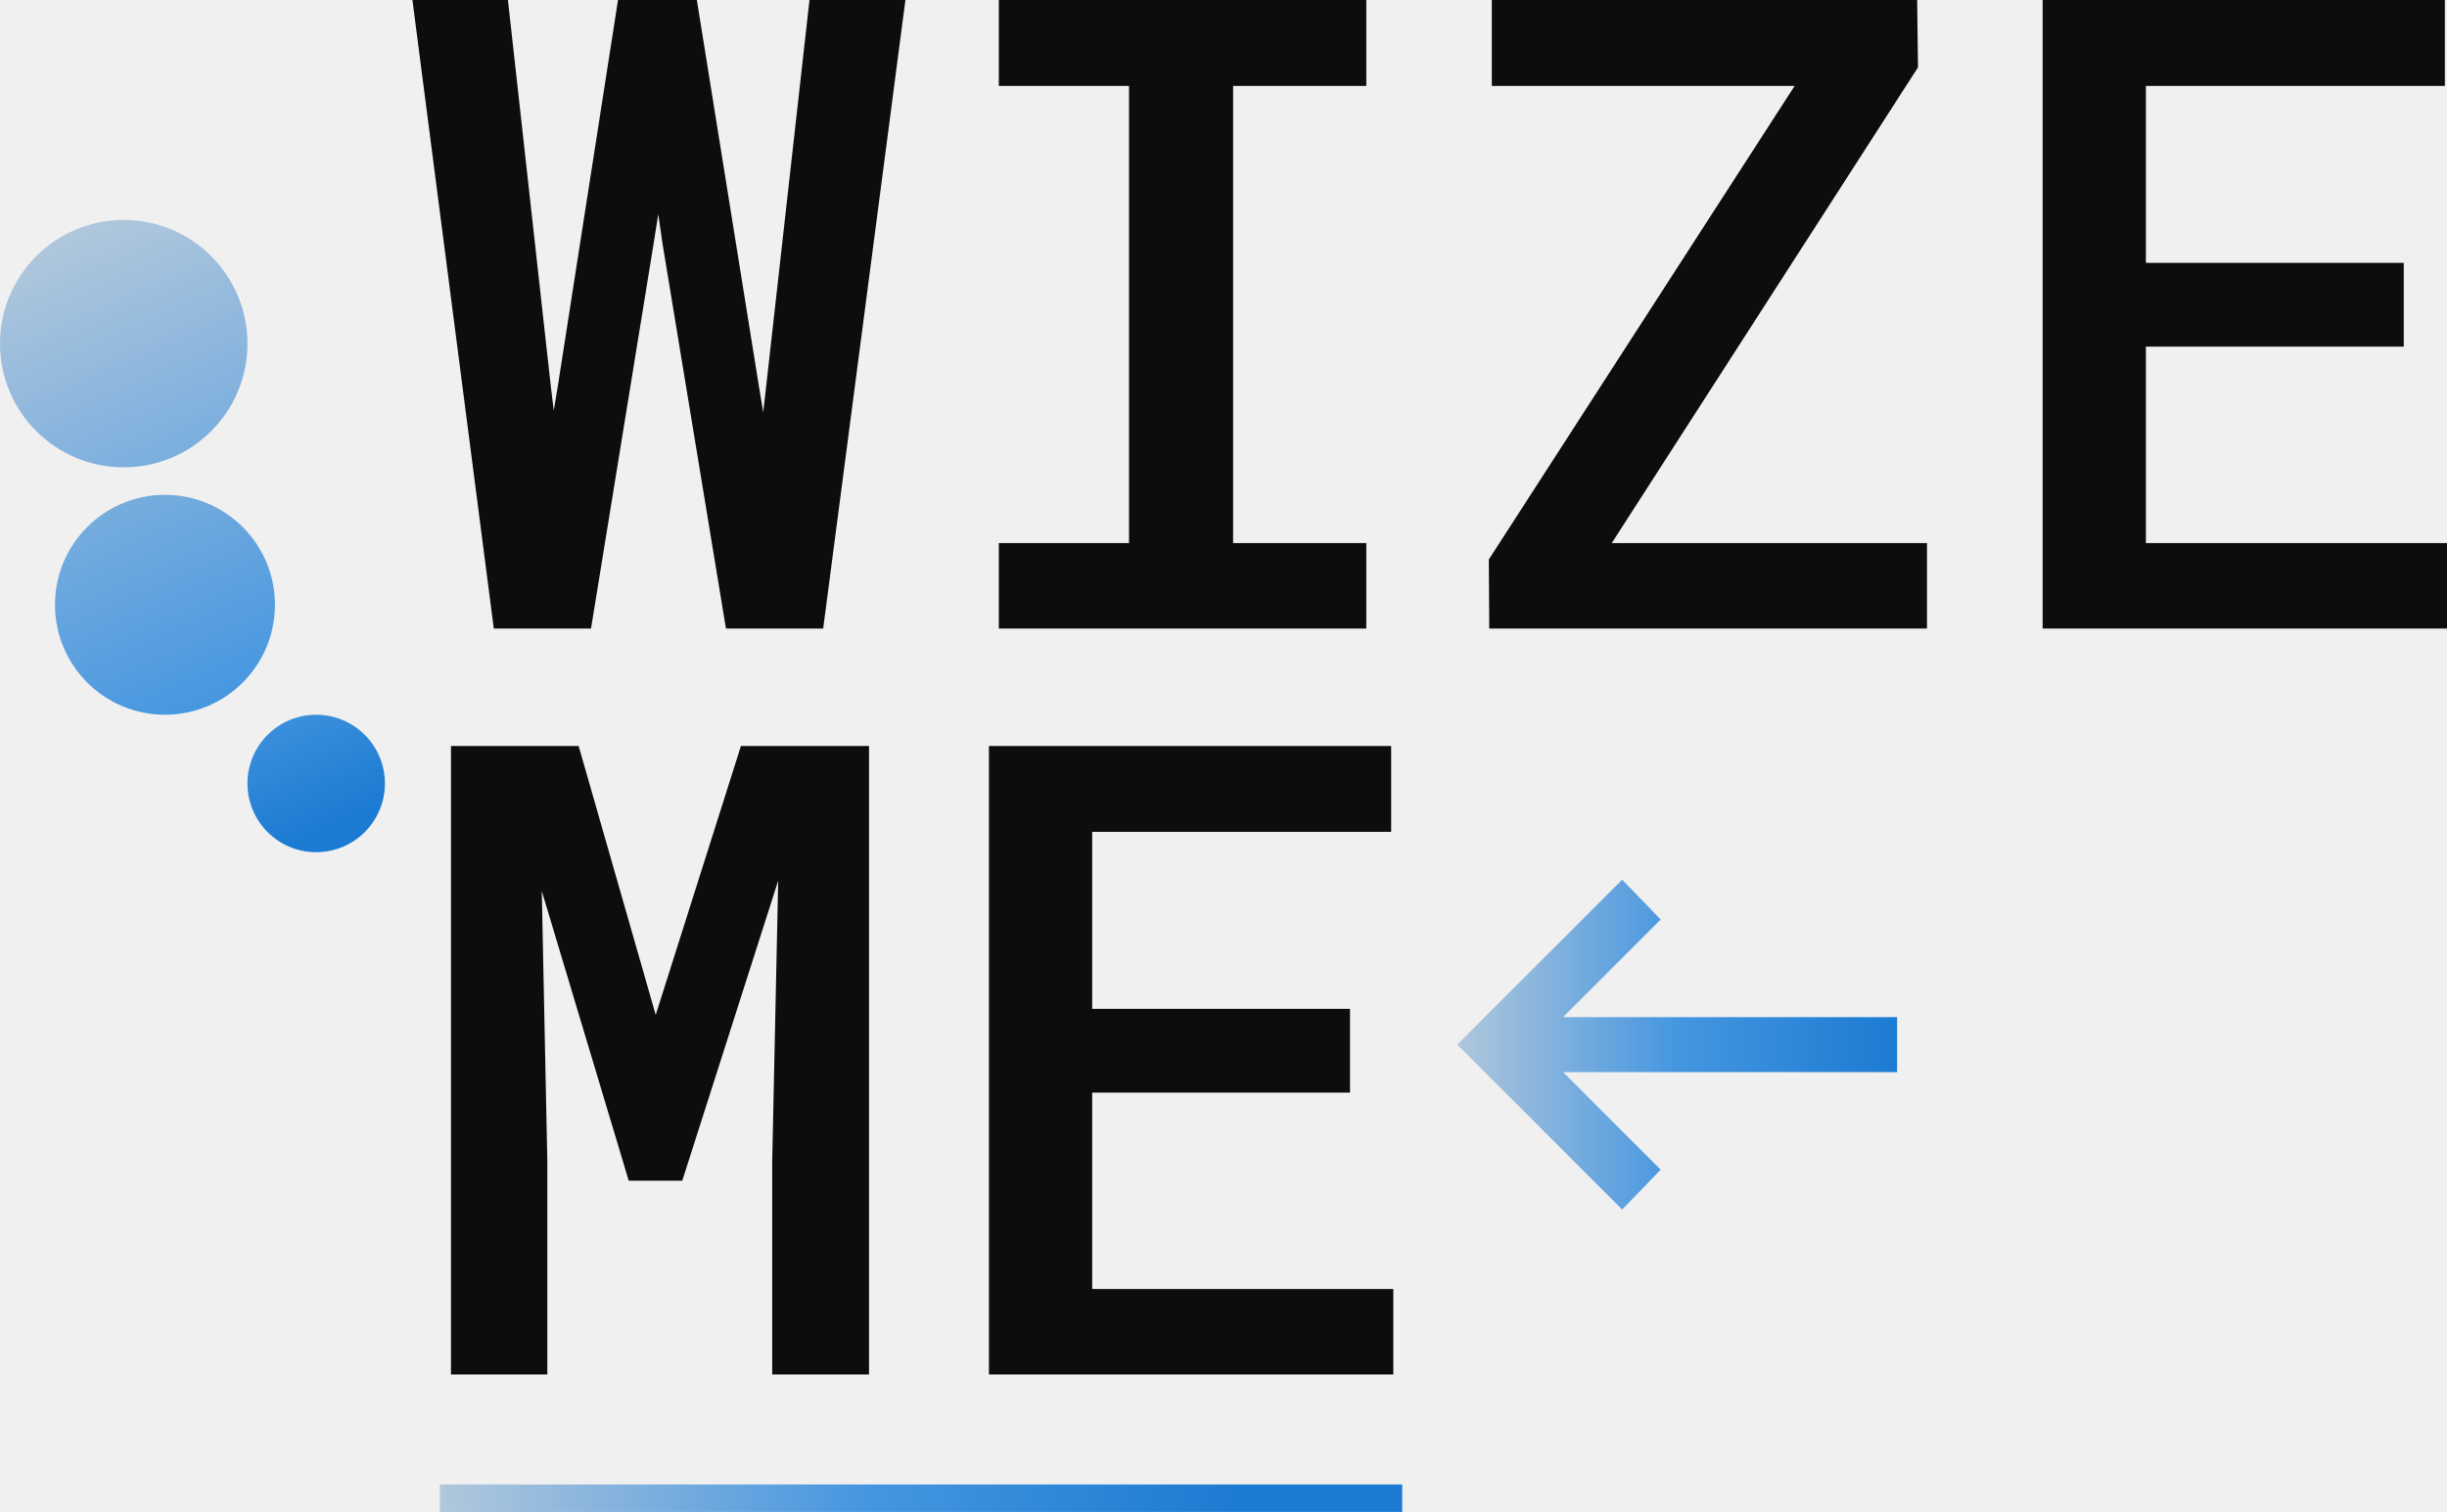
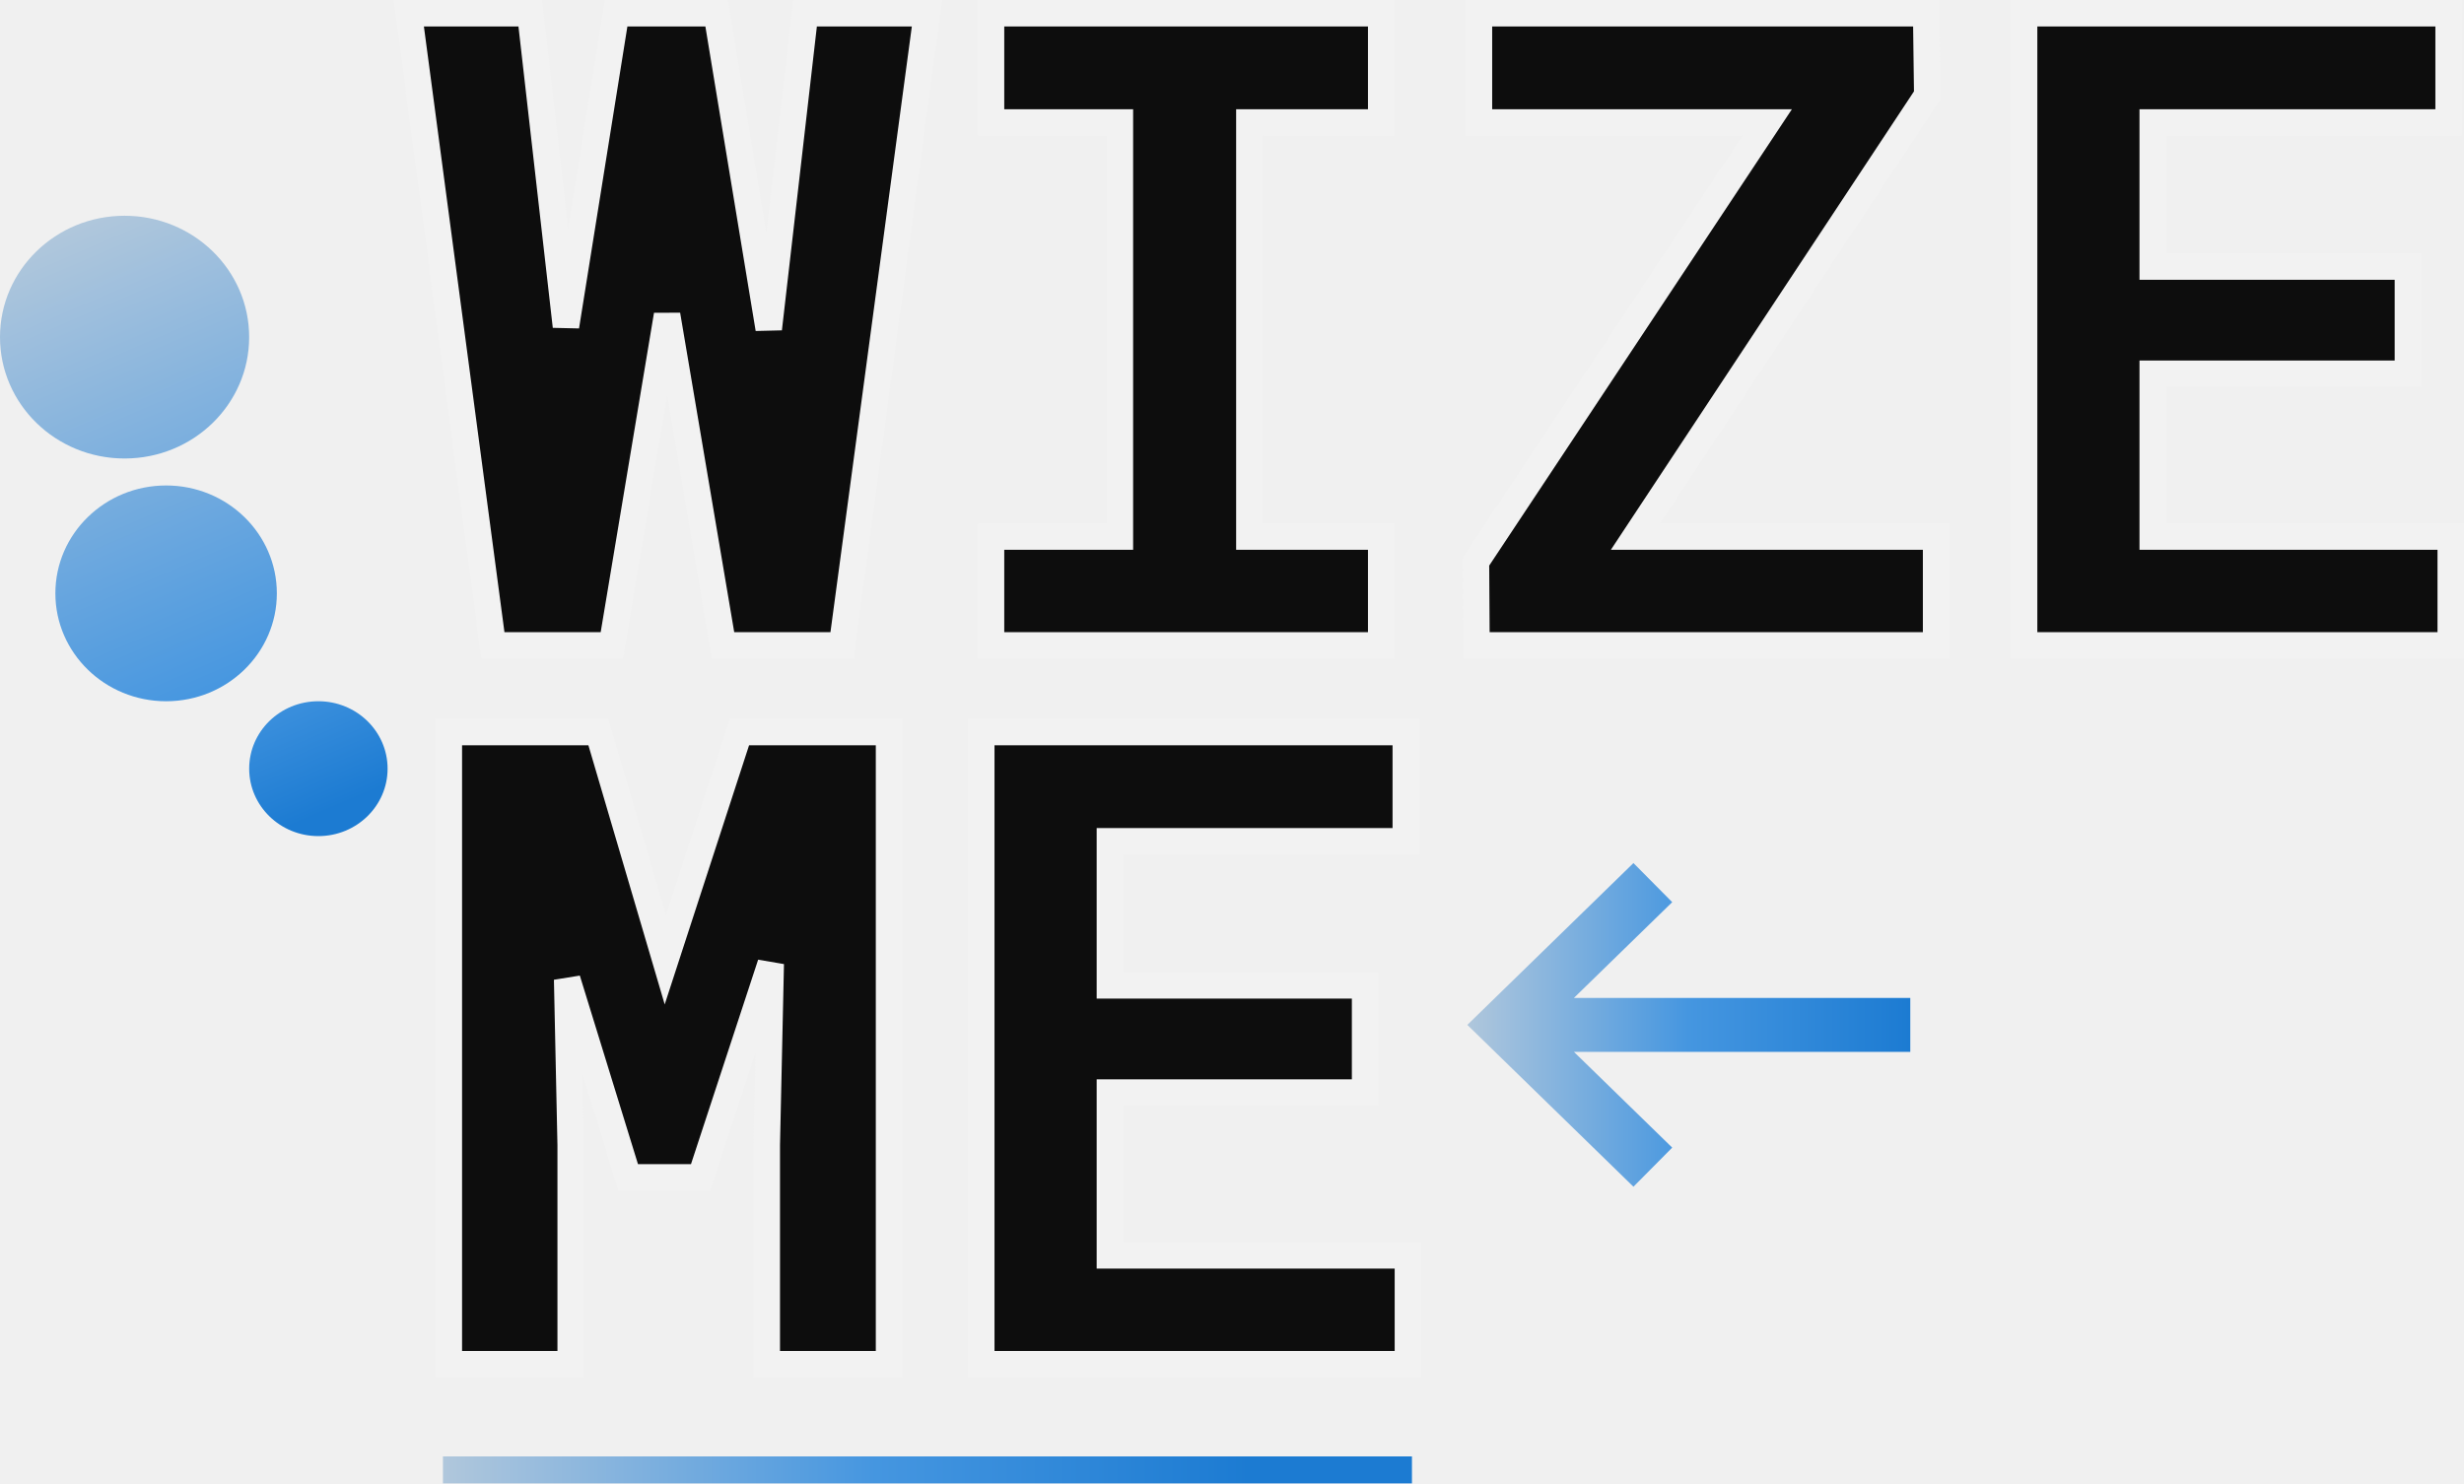
- <svg xmlns="http://www.w3.org/2000/svg" width="89" height="55" viewBox="0 0 89 55" fill="none">
-   <g clip-path="url(#clip0_33_18590)">
-     <path d="M16 54H51V55H16V54Z" fill="url(#paint0_linear_33_18590)" />
-     <path d="M17.96 22.864L15 0H18.474L20.032 14.039L20.141 14.934L20.297 13.992L22.478 0H25.345L27.603 14.055L27.759 14.997L27.868 14.039L29.442 0H32.931L29.94 22.864H26.404L24.098 8.872L23.942 7.789L23.771 8.872L21.496 22.864H17.96ZM36.328 0H49.694V3.125H44.849V19.755H49.694V22.864H36.328V19.755H41.064V3.125H36.328V0ZM58.621 19.755H70.087V22.864H54.166L54.15 20.352L65.273 3.125H54.259V0H69.729L69.76 2.45L58.621 19.755ZM87.427 12.61H78.048V19.755H89V22.864H74.293V0H88.922V3.125H78.048V9.563H87.427V12.61ZM21.045 27.136L23.849 36.919L26.949 27.136H31.607V50H28.086V42.242L28.304 32.035L24.815 42.949H22.867L19.705 32.412L19.907 42.242V50H16.402V27.136H21.045ZM49.102 39.746H39.724V46.891H50.676V50H35.969V27.136H50.598V30.261H39.724V36.699H49.102V39.746Z" fill="#0D0D0D" />
-     <path d="M59 44L53 38L59 32L60.4 33.45L56.85 37H69V39H56.85L60.4 42.55L59 44Z" fill="url(#paint1_linear_33_18590)" />
-     <path d="M9 12.5C9 14.985 6.985 17 4.5 17C2.015 17 0 14.985 0 12.5C0 10.015 2.015 8 4.5 8C6.985 8 9 10.015 9 12.5Z" fill="url(#paint2_linear_33_18590)" />
-     <path d="M10 22C10 24.209 8.209 26 6 26C3.791 26 2 24.209 2 22C2 19.791 3.791 18 6 18C8.209 18 10 19.791 10 22Z" fill="url(#paint3_linear_33_18590)" />
-     <path d="M14 28.5C14 29.881 12.881 31 11.5 31C10.119 31 9 29.881 9 28.5C9 27.119 10.119 26 11.5 26C12.881 26 14 27.119 14 28.5Z" fill="url(#paint4_linear_33_18590)" />
+ <svg xmlns="http://www.w3.org/2000/svg" width="93" height="56" viewBox="0 0 93 56" fill="none">
+   <g clip-path="url(#clip0_101_410)">
+     <path d="M16.719 54.982H53.292V56H16.719V54.982Z" fill="url(#paint0_linear_101_410)" />
+     <path d="M18.544 23.93L18.602 24.364H19.04H22.672H23.095L23.165 23.947L25.178 11.889L27.219 23.948L27.289 24.364H27.712H31.344H31.781L31.84 23.931L34.911 1.067L34.988 0.5H34.416H30.832H30.386L30.335 0.943L29.015 12.414L27.117 0.919L27.048 0.5H26.624H23.68H23.254L23.186 0.921L21.361 12.32L20.065 0.943L20.014 0.5H19.568H16H15.429L15.504 1.066L18.544 23.93ZM37.904 0.5H37.404V1V4.125V4.625H37.904H42.268V20.255H37.904H37.404V20.755V23.864V24.364H37.904H51.632H52.132V23.864V20.755V20.255H51.632H47.156V4.625H51.632H52.132V4.125V1V0.5H51.632H37.904ZM73.076 20.755V20.255H72.576H61.73L72.657 3.725L72.742 3.597L72.74 3.443L72.708 0.993L72.702 0.5H72.208H56.32H55.82V1V4.125V4.625H56.32H66.7L55.791 21.076L55.707 21.203L55.708 21.355L55.724 23.867L55.727 24.364H56.224H72.576H73.076V23.864V20.755ZM90.384 14.11H90.884V13.61V10.563V10.063H90.384H81.252V4.625H91.92H92.42V4.125V1V0.5H91.92H76.896H76.396V1V23.864V24.364H76.896H92H92.5V23.864V20.755V20.255H92H81.252V14.11H90.384ZM22.688 27.994L22.582 27.636H22.208H17.44H16.94V28.136V51V51.5H17.44H21.04H21.54V51V43.242H21.54L21.54 43.232L21.407 36.977L23.602 44.096L23.711 44.449H24.08H26.08H26.442L26.555 44.105L29.09 36.385L28.94 43.231L28.94 43.231V43.242V51V51.5H29.44H33.056H33.556V51V28.136V27.636H33.056H28.272H27.909L27.797 27.981L25.112 36.23L22.688 27.994ZM51.024 41.246H51.524V40.746V37.699V37.199H51.024H41.892V31.761H52.56H53.06V31.261V28.136V27.636H52.56H37.536H37.036V28.136V51V51.5H37.536H52.64H53.14V51V47.891V47.391H52.64H41.892V41.246H51.024Z" fill="#0D0D0D" stroke="#F2F2F2" />
+     <path d="M61.652 44.8L55.382 38.691L61.652 32.582L63.115 34.058L59.405 37.673H72.101V39.709H59.405L63.115 43.324L61.652 44.8Z" fill="url(#paint1_linear_101_410)" />
+     <path d="M9.404 12.727C9.404 15.258 7.299 17.309 4.702 17.309C2.105 17.309 0 15.258 0 12.727C0 10.197 2.105 8.145 4.702 8.145C7.299 8.145 9.404 10.197 9.404 12.727Z" fill="url(#paint2_linear_101_410)" />
+     <path d="M10.449 22.4C10.449 24.649 8.578 26.473 6.27 26.473C3.961 26.473 2.09 24.649 2.09 22.4C2.09 20.151 3.961 18.327 6.27 18.327C8.578 18.327 10.449 20.151 10.449 22.4Z" fill="url(#paint3_linear_101_410)" />
+     <path d="M14.629 29.018C14.629 30.424 13.46 31.564 12.017 31.564C10.574 31.564 9.405 30.424 9.405 29.018C9.405 27.612 10.574 26.473 12.017 26.473C13.46 26.473 14.629 27.612 14.629 29.018Z" fill="url(#paint4_linear_101_410)" />
  </g>
  <defs>
-     <linearGradient id="paint0_linear_33_18590" x1="16" y1="54.5" x2="51" y2="54.5" gradientUnits="userSpaceOnUse">
+     <linearGradient id="paint0_linear_101_410" x1="16.719" y1="55.491" x2="53.292" y2="55.491" gradientUnits="userSpaceOnUse">
      <stop stop-color="#B0C7DC" />
      <stop offset="0.446" stop-color="#4596E0" />
      <stop offset="0.832" stop-color="#1C7BD2" />
    </linearGradient>
-     <linearGradient id="paint1_linear_33_18590" x1="53" y1="38" x2="69" y2="38" gradientUnits="userSpaceOnUse">
+     <linearGradient id="paint1_linear_101_410" x1="55.382" y1="38.691" x2="72.101" y2="38.691" gradientUnits="userSpaceOnUse">
      <stop stop-color="#B0C7DC" />
      <stop offset="0.5" stop-color="#4596E0" />
      <stop offset="1" stop-color="#1C7BD2" />
    </linearGradient>
-     <linearGradient id="paint2_linear_33_18590" x1="7" y1="6.5" x2="16.5" y2="28" gradientUnits="userSpaceOnUse">
+     <linearGradient id="paint2_linear_101_410" x1="7.315" y1="6.618" x2="16.818" y2="28.691" gradientUnits="userSpaceOnUse">
      <stop stop-color="#B0C7DC" />
      <stop offset="0.768" stop-color="#4596E0" />
      <stop offset="1" stop-color="#1C7BD2" />
    </linearGradient>
-     <linearGradient id="paint3_linear_33_18590" x1="7" y1="6.5" x2="16.5" y2="28" gradientUnits="userSpaceOnUse">
+     <linearGradient id="paint3_linear_101_410" x1="7.315" y1="6.618" x2="16.818" y2="28.691" gradientUnits="userSpaceOnUse">
      <stop stop-color="#B0C7DC" />
      <stop offset="0.768" stop-color="#4596E0" />
      <stop offset="1" stop-color="#1C7BD2" />
    </linearGradient>
-     <linearGradient id="paint4_linear_33_18590" x1="7" y1="6.5" x2="16.5" y2="28" gradientUnits="userSpaceOnUse">
+     <linearGradient id="paint4_linear_101_410" x1="7.315" y1="6.618" x2="16.818" y2="28.691" gradientUnits="userSpaceOnUse">
      <stop stop-color="#B0C7DC" />
      <stop offset="0.768" stop-color="#4596E0" />
      <stop offset="1" stop-color="#1C7BD2" />
    </linearGradient>
-     <clipPath id="clip0_33_18590">
-       <rect width="89" height="55" fill="white" />
+     <clipPath id="clip0_101_410">
+       <rect width="93" height="56" fill="white" />
    </clipPath>
  </defs>
</svg>
